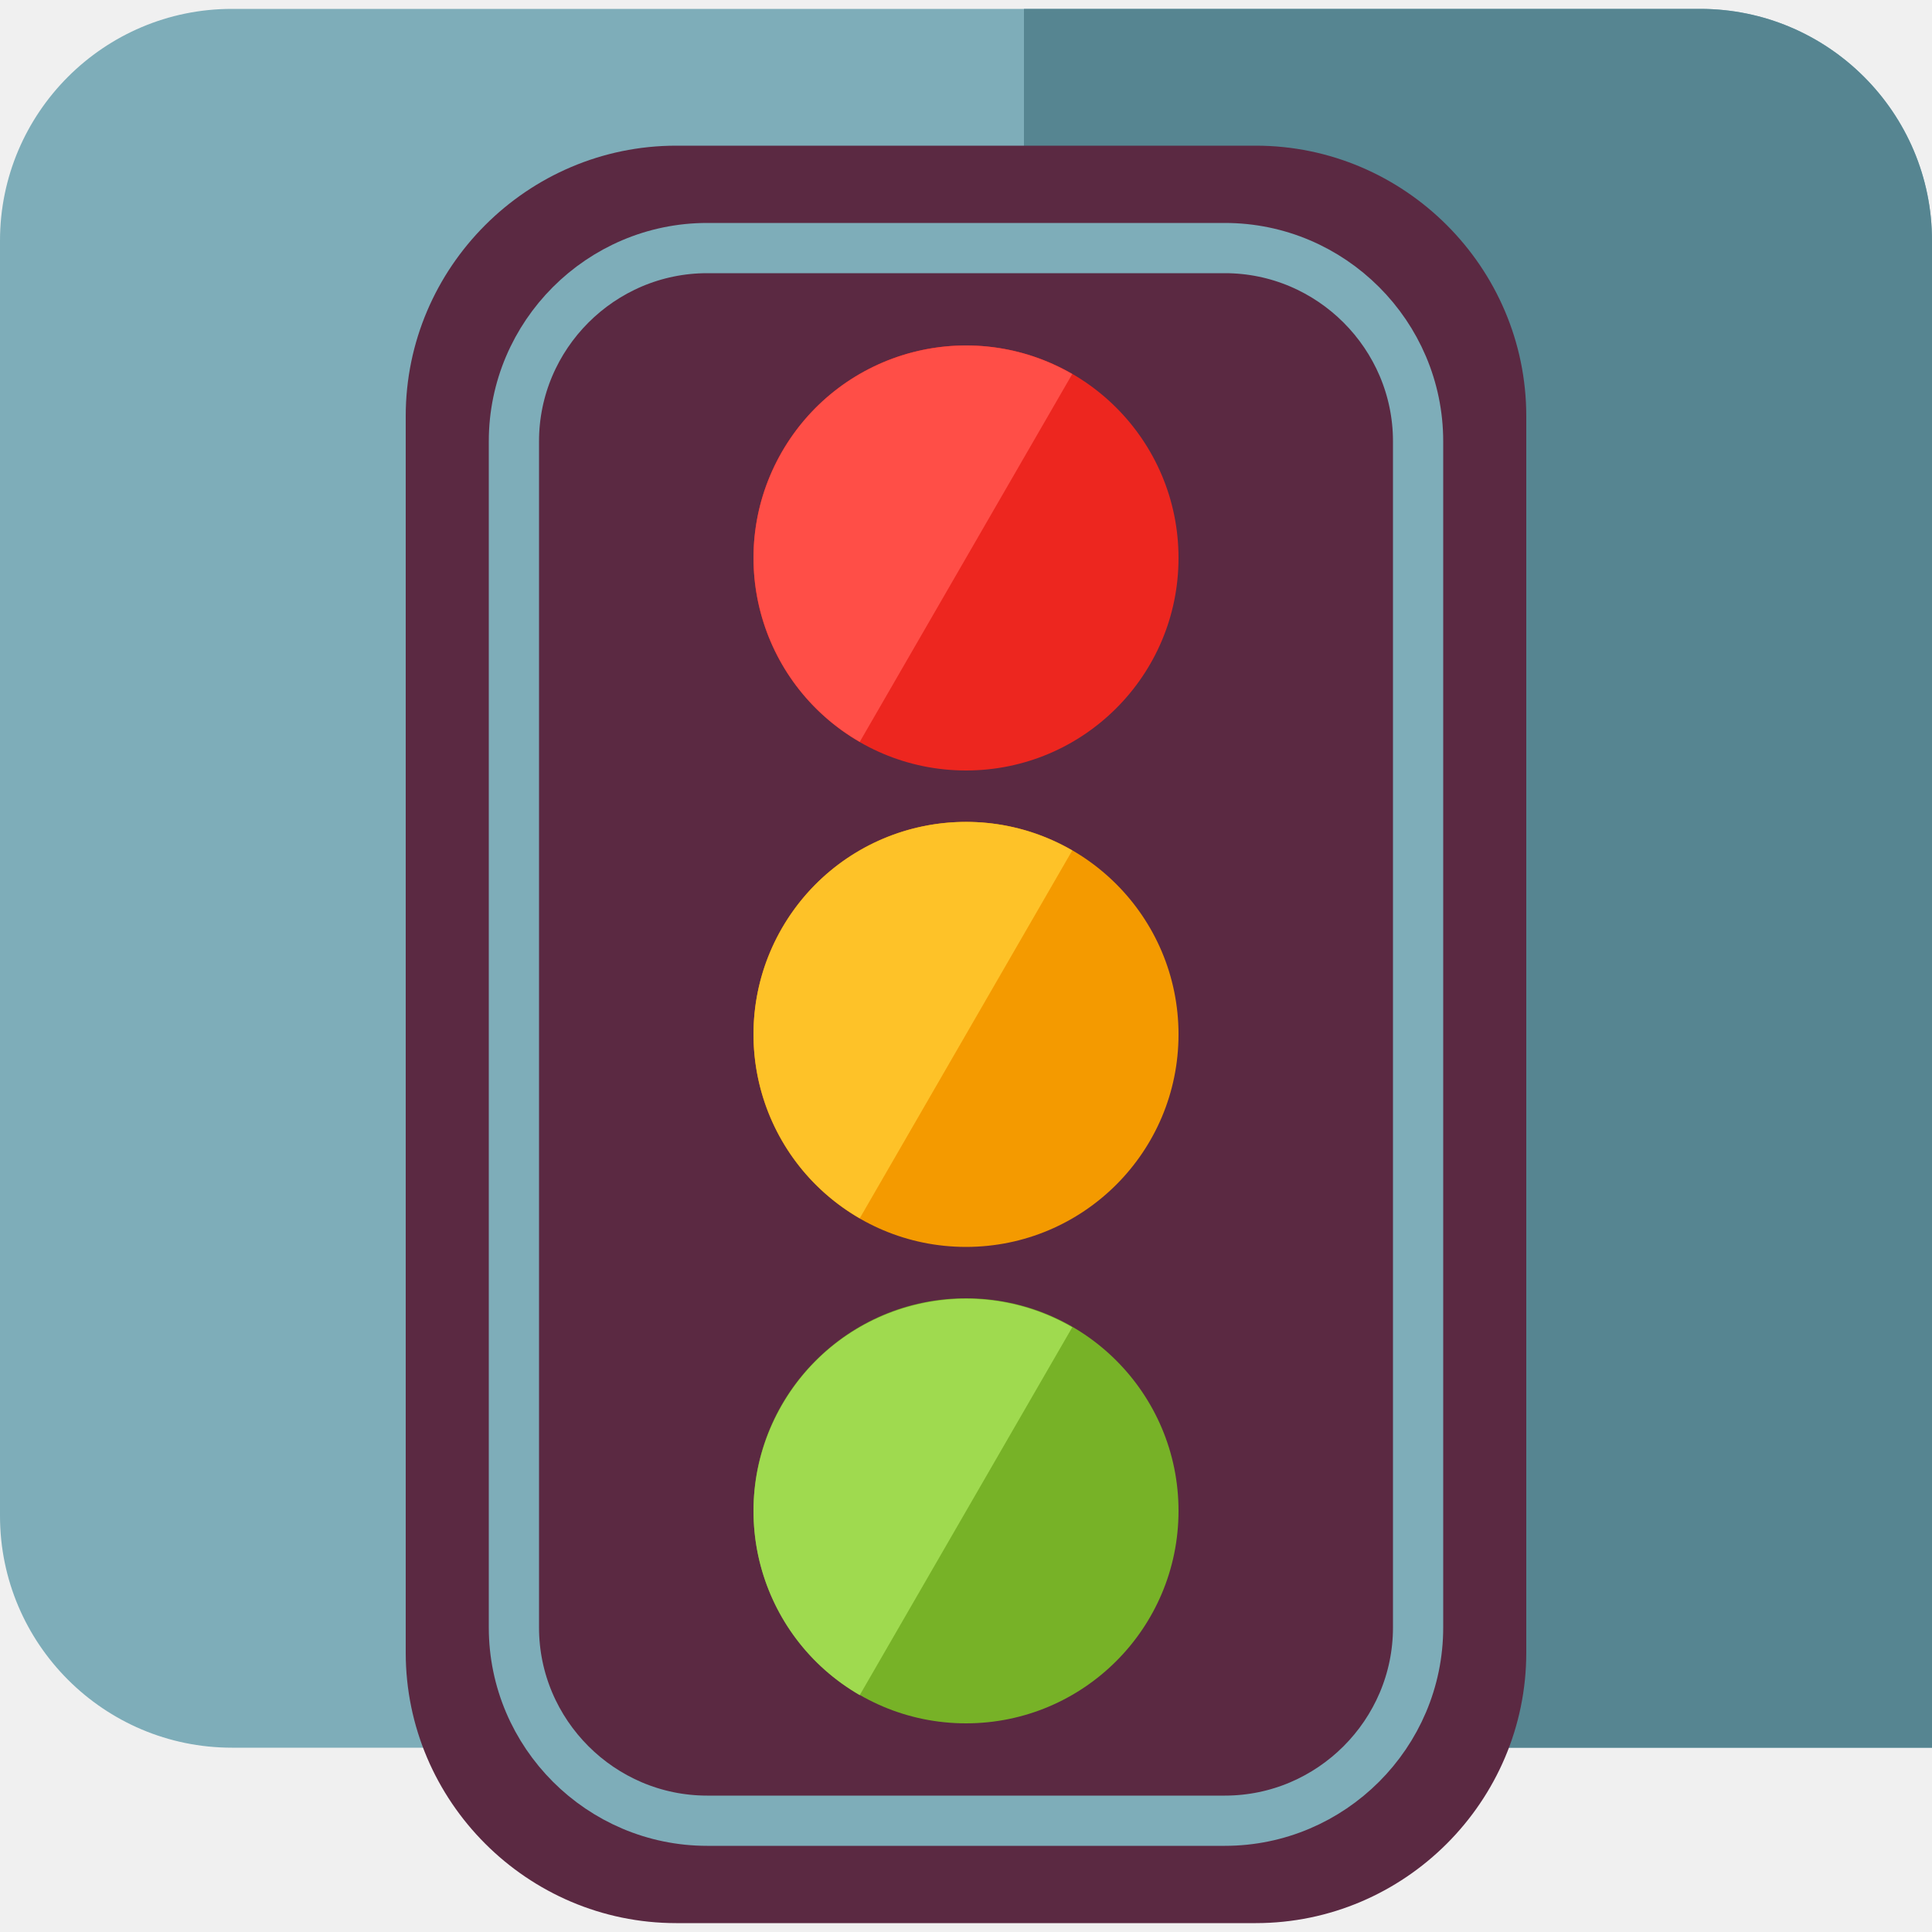
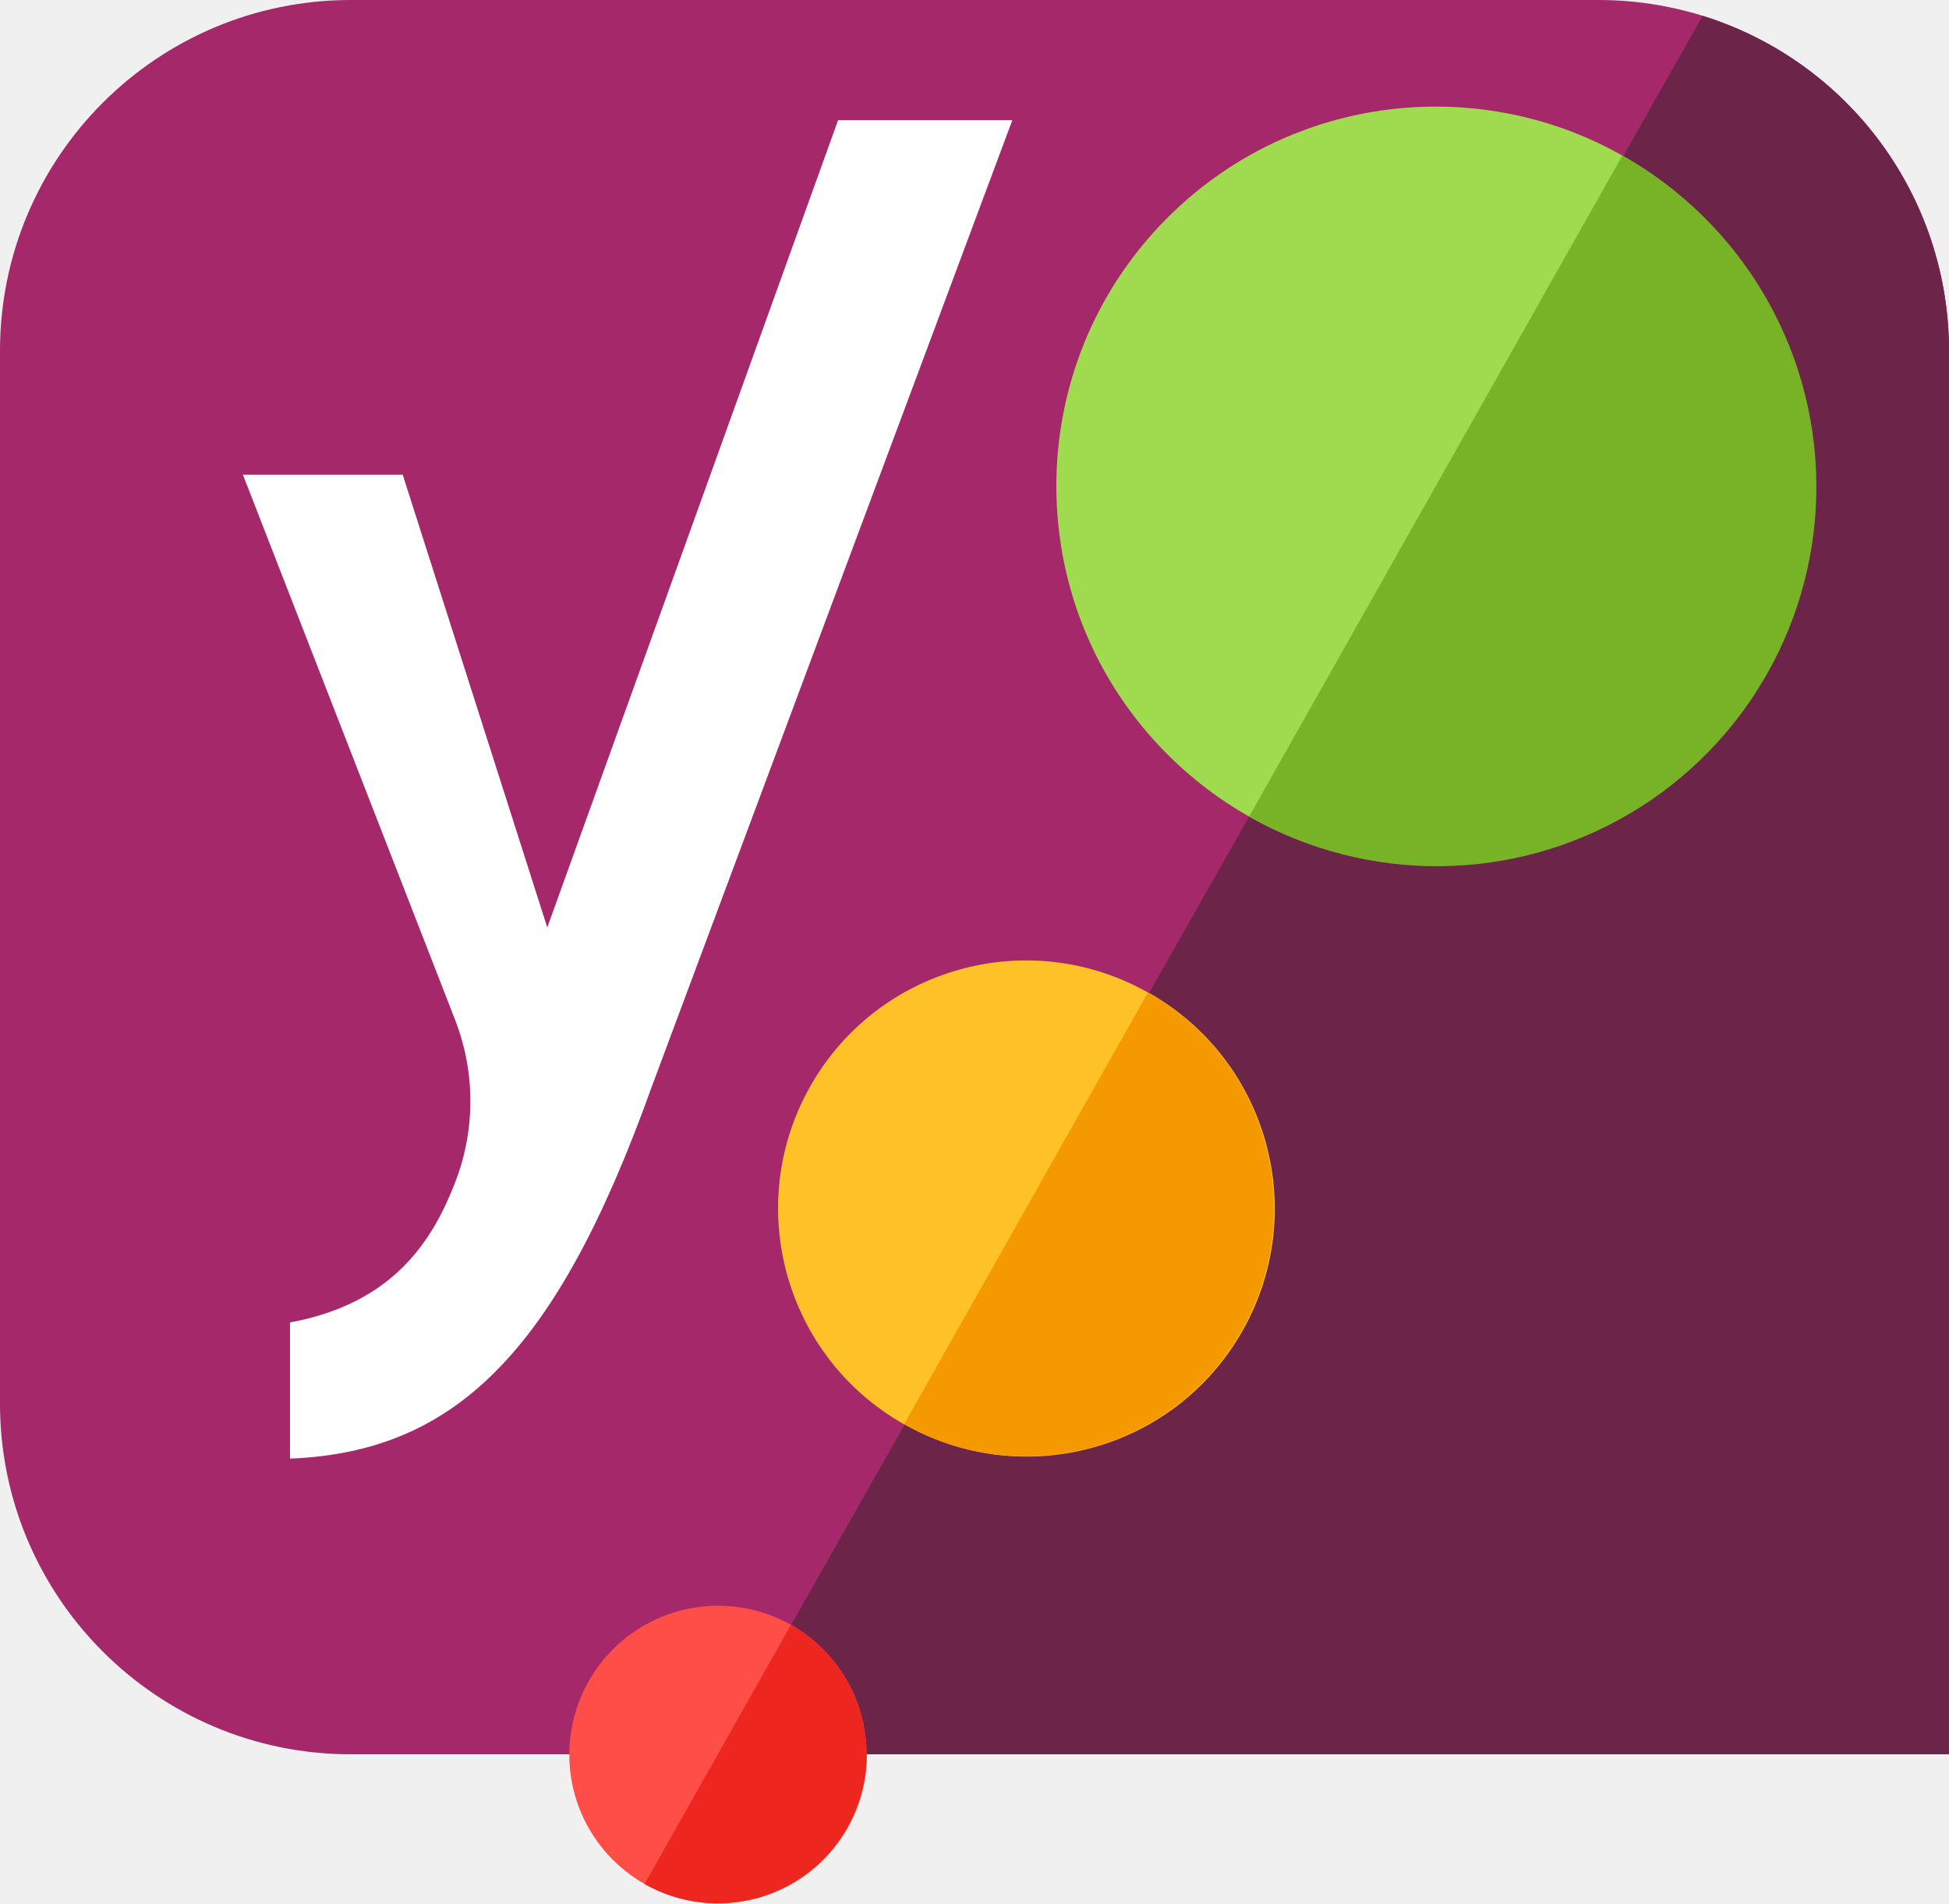
- <svg xmlns="http://www.w3.org/2000/svg" viewBox="0 0 500 500">
-   <path fill="#7EADB9" d="M500 452.3H60c-33.1 0-60-26.9-60-60v-330c0-33.1 26.9-60 60-60h380c33.1 0 60 26.9 60 60v390z" />
-   <path fill="#568591" d="M500 452.3H265V2.3h175c33.1 0 60 26.9 60 60v390z" />
-   <path fill="#5B2942" d="M325 497.7H175c-38.5 0-70-31.5-70-70v-320c0-38.5 31.5-70 70-70h150c38.5 0 70 31.5 70 70v320c0 38.5-31.5 70-70 70z" />
-   <path fill="none" stroke="#7EADB9" stroke-width="13" stroke-miterlimit="10" d="M317 471.2H183c-27.5 0-50-22.5-50-50v-307c0-27.5 22.5-50 50-50h134c27.5 0 50 22.5 50 50v307c0 27.5-22.5 50-50 50z" />
-   <circle fill="#F49A00" cx="250" cy="267.7" r="55" />
-   <circle fill="#ED261F" cx="250" cy="144.4" r="55" />
-   <circle fill="#77B227" cx="250" cy="391" r="55" />
-   <path fill="#FEC228" d="M222.5 315.3c-26.3-15.2-35.3-48.8-20.1-75.1 15.2-26.3 48.8-35.3 75.1-20.1" />
-   <path fill="#FF4E47" d="M222.5 192c-26.3-15.2-35.3-48.8-20.1-75.1 15.2-26.3 48.8-35.3 75.1-20.1l-55 95.2z" />
-   <path fill="#9FDA4F" d="M222.5 438.7c-26.3-15.2-35.3-48.8-20.1-75.1 15.2-26.3 48.8-35.3 75.1-20.1" />
+ <svg xmlns="http://www.w3.org/2000/svg" viewBox="0 0 500 488.22">
+   <path d="M436.82 4.06A90 90 0 0 0 410 0H90A90 90 0 0 0 0 90v270a90 90 0 0 0 90 90h410V90a90 90 0 0 0-63.18-85.94z" fill="#a4286a" />
+   <path d="M436.82 4.06L184.15 450H500V90a90 90 0 0 0-63.18-85.94z" fill="#6c2548" />
+   <path d="M74.4 339.22v34.93c21.63-.85 38.51-8 52.84-22.46 14.76-14.83 27.45-38 39.93-72.85l92.53-248H215l-74.6 207.07-37.09-116.15h-41l54.42 139.79a57.49 57.49 0 0 1 0 41.84c-5.52 14.2-15.35 30.88-42.33 35.83z" fill="#fff" />
+   <circle cx="368.33" cy="124.68" r="97.34" transform="rotate(-45 368.335 124.68)" fill="#9fda4f" />
+   <path d="M416.2 39.93l-95.74 169.51A97.34 97.34 0 1 0 416.2 39.93z" fill="#77b227" />
+   <path d="M294.78 254.75l-.15-.08-.13-.07a63.6 63.6 0 0 0-62.56 110.76h.13a63.6 63.6 0 0 0 62.71-110.67z" fill="#fec228" />
+   <path d="M294.5 254.59l-62.56 110.76a63.6 63.6 0 1 0 62.56-110.76z" fill="#f49a00" />
+   <path d="M222.31 450.07A38.16 38.16 0 0 0 203 416.83a38.18 38.18 0 1 0 19.41 33.27z" fill="#ff4e47" />
+   <path d="M202.9 416.8l-37.54 66.48a38.17 38.17 0 0 0 37.54-66.48z" fill="#ed261f" />
</svg>
